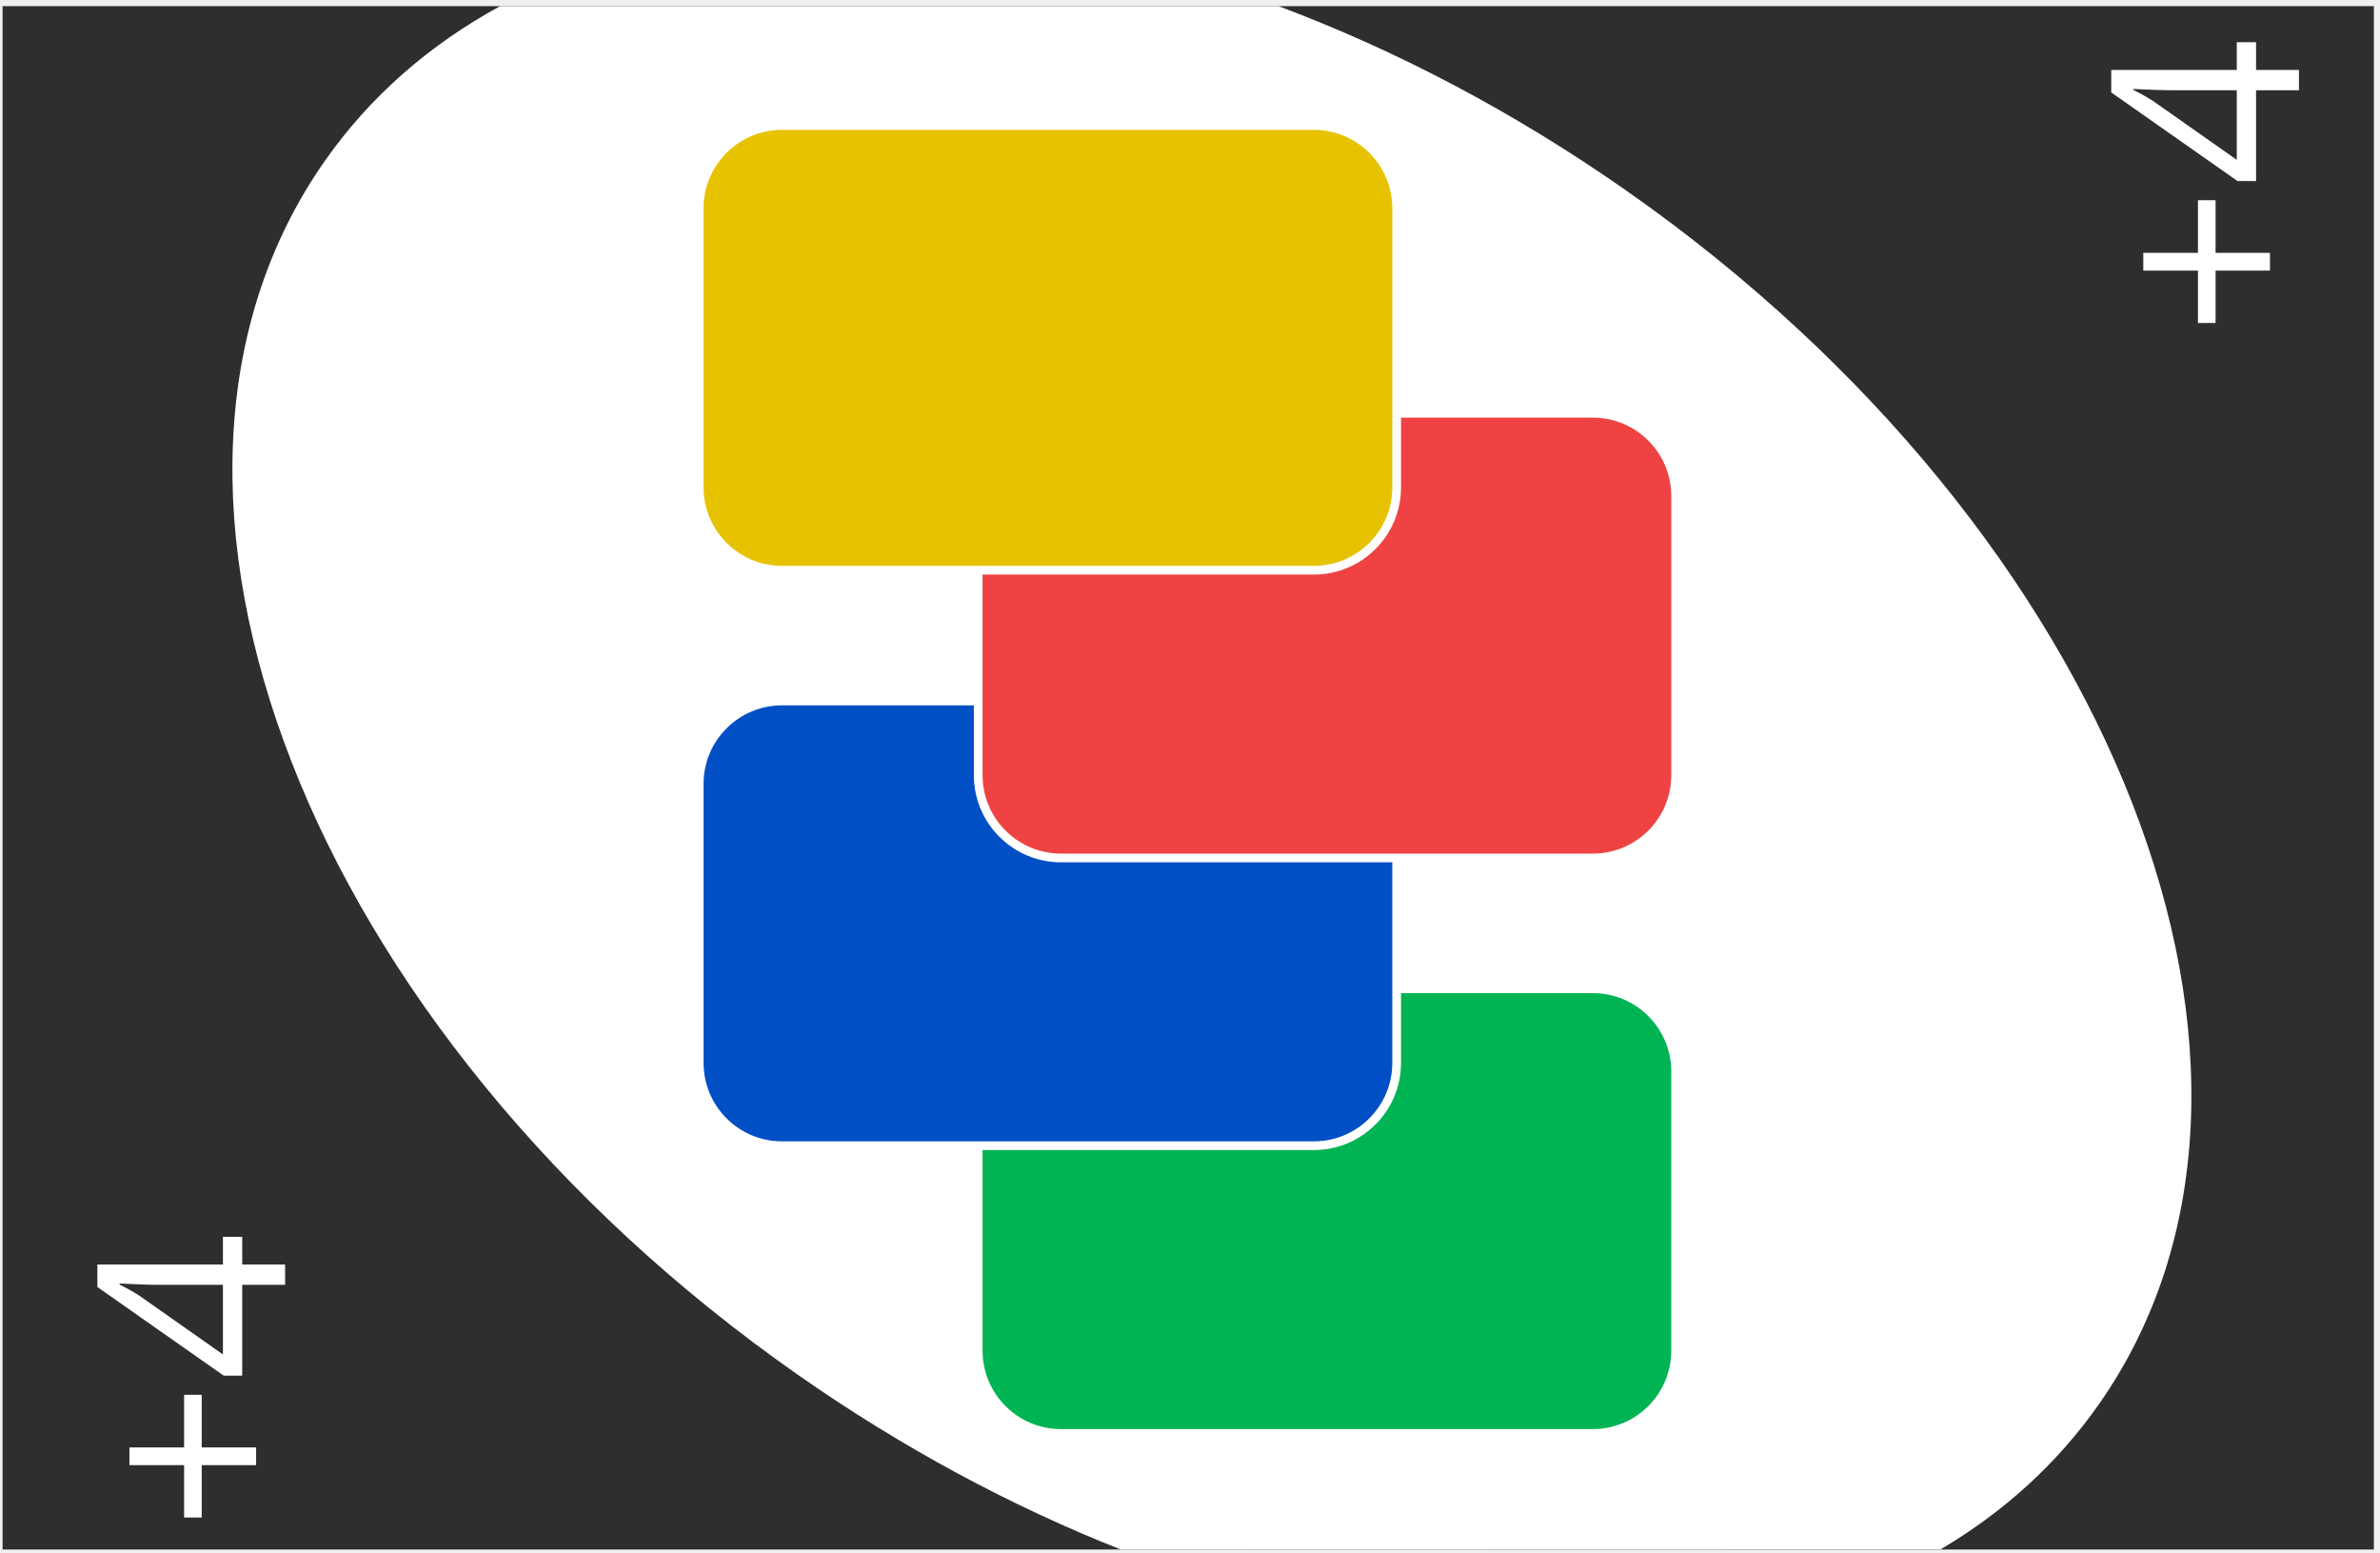
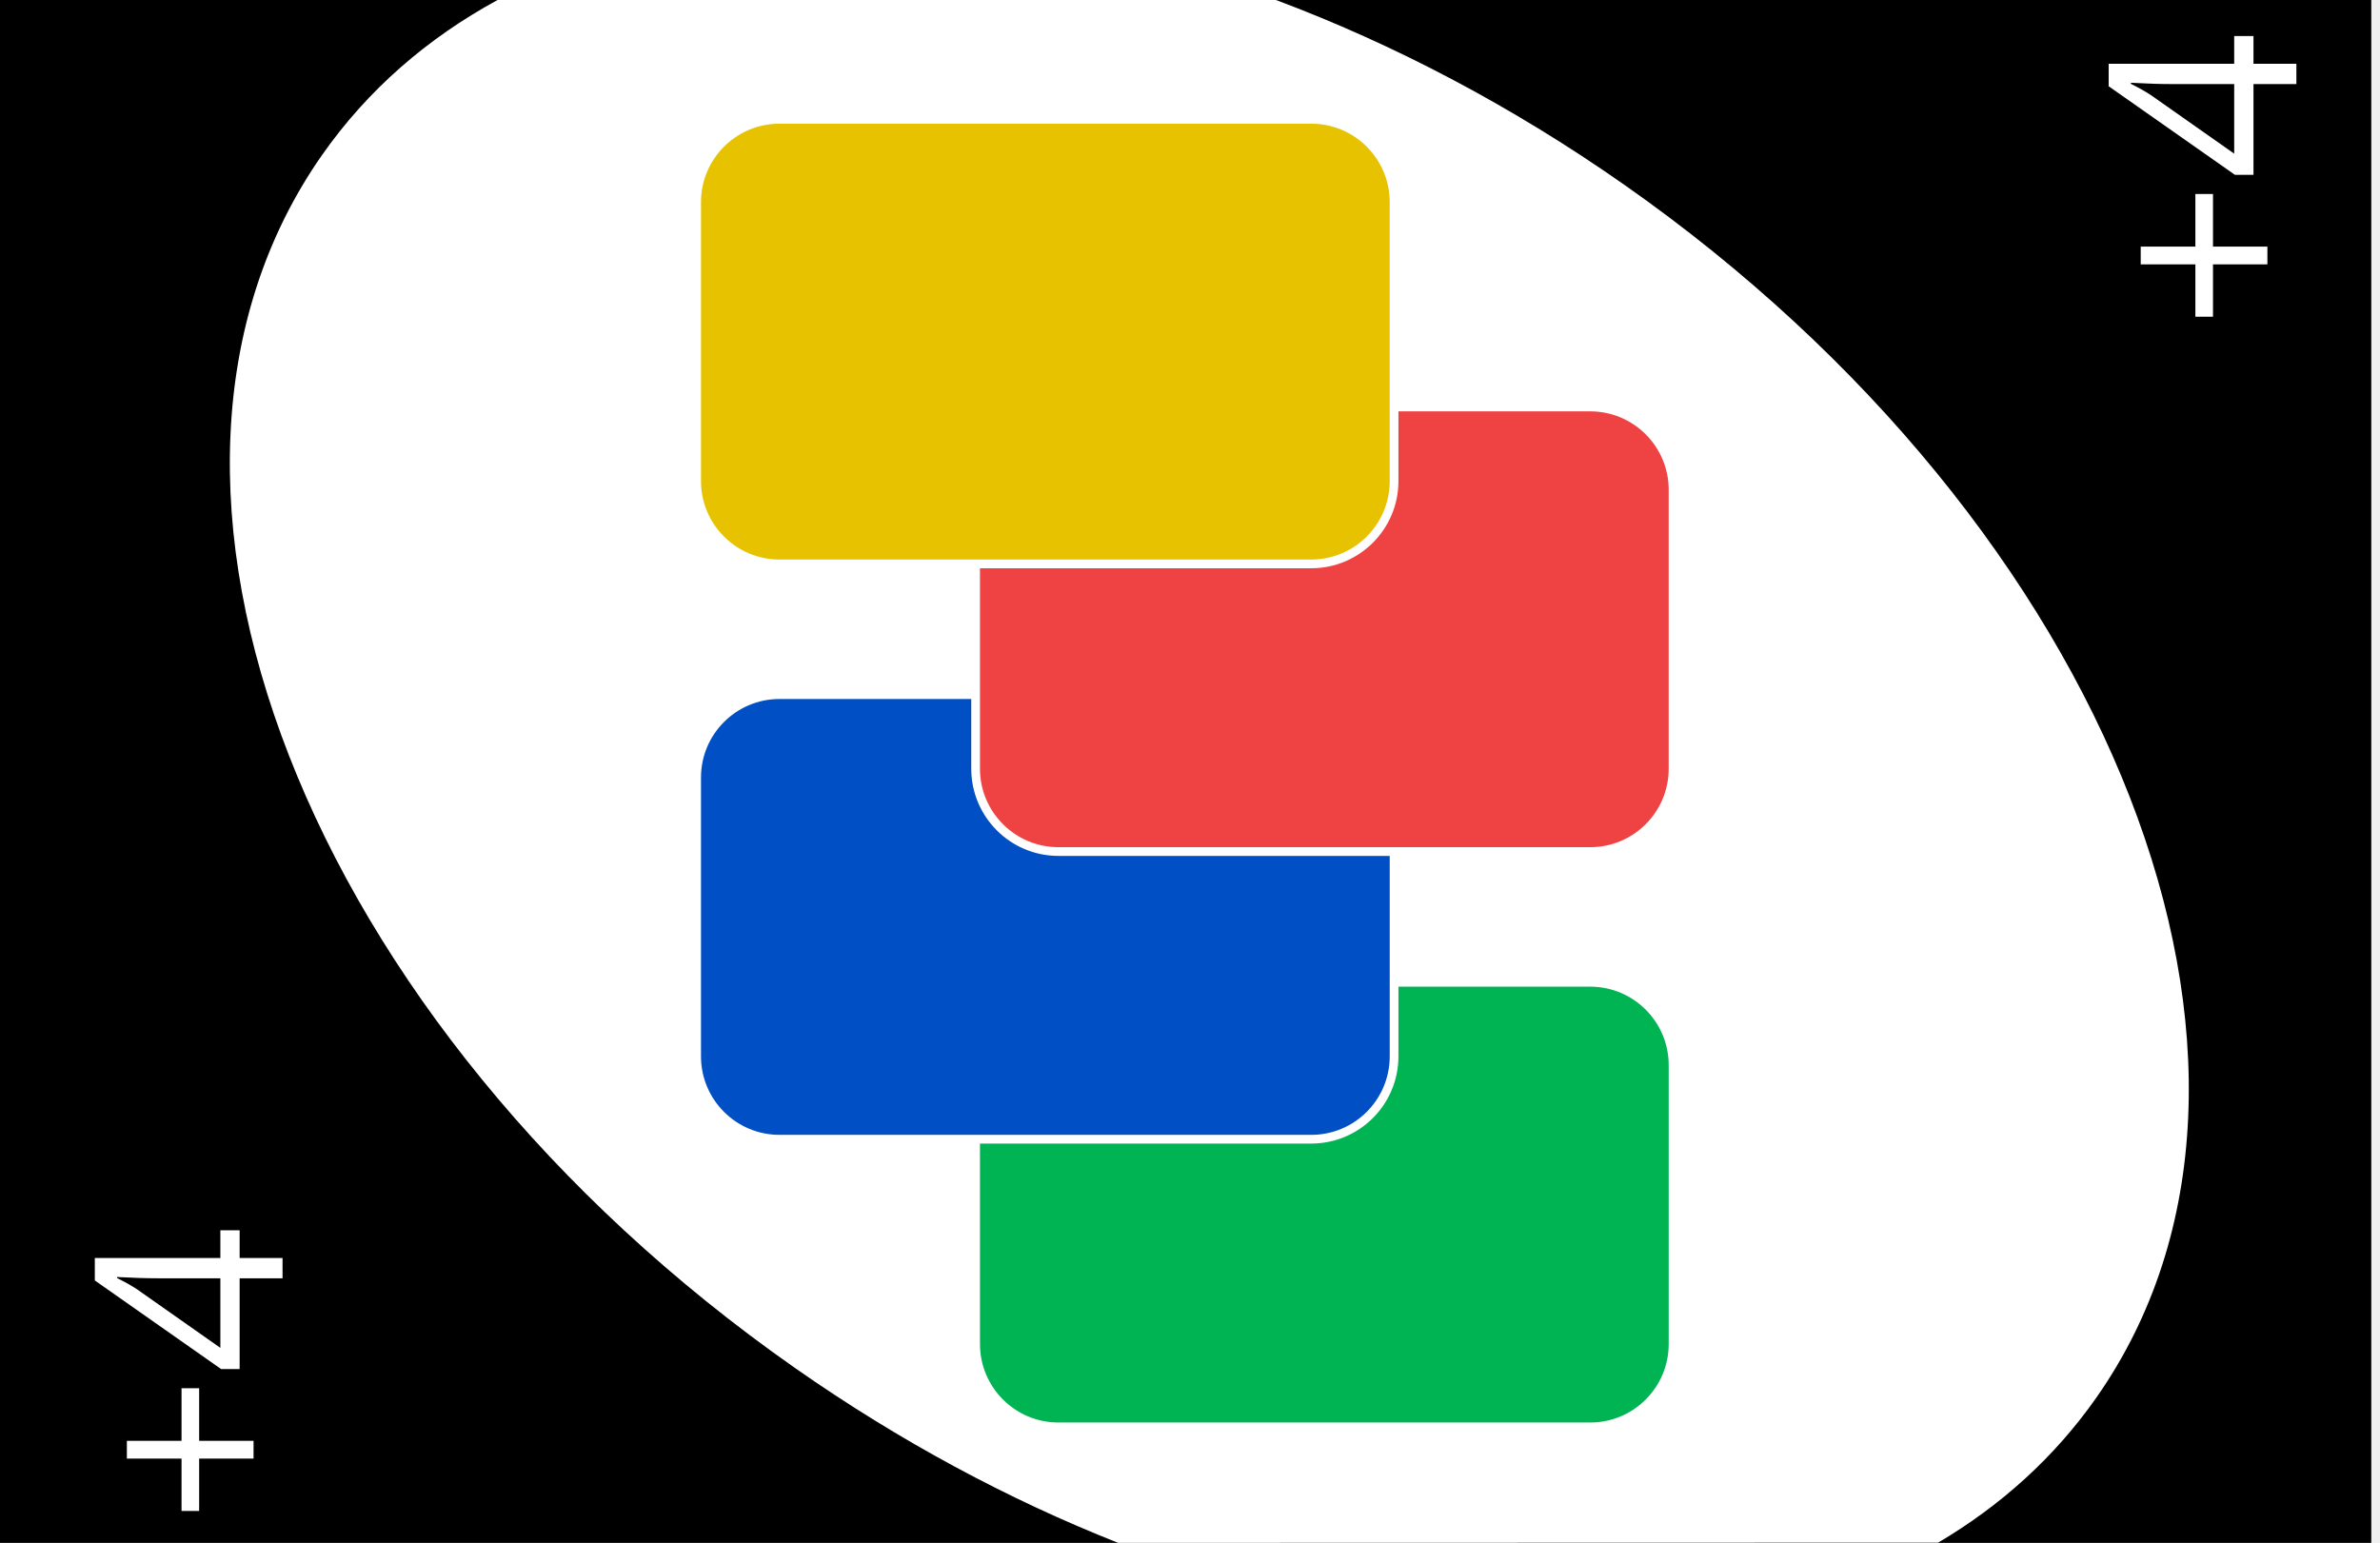
- <svg xmlns="http://www.w3.org/2000/svg" width="273" height="178" viewBox="0 0 273 178" fill="none">
-   <rect x="0.295" y="177.704" width="177" height="272" transform="rotate(-90 0.29541 177.704)" fill="#2E2E2E" />
-   <path d="M37.24 18.485C42.472 11.012 49.317 5.089 57.368 0.706H146.656C160.1 5.741 173.606 12.796 186.547 21.858C242.754 61.215 267.037 123.514 240.784 161.007C235.979 167.869 229.815 173.424 222.606 177.68L128.56 177.705C116.046 172.759 103.517 166.065 91.476 157.634C35.269 118.277 10.987 55.978 37.24 18.485Z" fill="white" />
-   <path d="M21.118 165.997V159.962H23.139V165.997H29.379V168.033H23.139V174.039H21.118V168.033H14.848V165.997H21.118ZM27.783 141.842V145.021H32.705V147.35H27.783V157.765H25.659L11.171 147.599V145.021H25.571V141.842H27.783ZM25.571 147.35H18.452C17.055 147.35 15.478 147.301 13.72 147.203V147.321C14.658 147.789 15.434 148.229 16.049 148.639L25.571 155.333V147.35Z" fill="white" />
-   <path d="M252.118 28.997V22.962H254.139V28.997H260.379V31.033H254.139V37.039H252.118V31.033H245.848V28.997H252.118ZM258.783 4.842V8.021L263.705 8.021V10.35L258.783 10.35V20.765H256.659L242.171 10.599V8.021H256.571V4.842H258.783ZM256.571 10.35H249.452C248.055 10.35 246.478 10.301 244.72 10.203V10.321C245.658 10.789 246.434 11.229 247.049 11.639L256.571 18.333V10.35Z" fill="white" />
-   <rect x="112.205" y="164.395" width="51" height="80" rx="9.5" transform="rotate(-90 112.205 164.395)" fill="#00B453" stroke="white" />
-   <rect x="80.205" y="131.395" width="51" height="80" rx="9.5" transform="rotate(-90 80.2046 131.395)" fill="#004FC5" stroke="white" />
-   <rect x="112.205" y="98.395" width="51" height="80" rx="9.5" transform="rotate(-90 112.205 98.3948)" fill="#EF4343" stroke="white" />
-   <rect x="80.205" y="65.395" width="51" height="80" rx="9.5" transform="rotate(-90 80.2046 65.3948)" fill="#E7C200" stroke="white" />
+ <svg xmlns="http://www.w3.org/2000/svg" width="100%" height="100%" viewBox="0 0 273 177" version="1.1" xml:space="preserve" style="fill-rule:evenodd;clip-rule:evenodd;">
+   <g data-rotated="-90" transform="translate(0,177) rotate(-90)">
+     <rect x="0" y="0" width="177" height="272" />
+     <path d="M159.22,36.945C166.693,42.177 172.616,49.021 176.999,57.072L176.999,146.361C171.964,159.805 164.908,173.311 155.847,186.252C116.49,242.459 54.191,266.742 16.698,240.488C9.836,235.684 4.281,229.52 0.025,222.31L0,128.265C4.946,115.751 11.64,103.222 20.071,91.181C59.428,34.974 121.727,10.692 159.22,36.945Z" style="fill:white;fill-rule:nonzero;" />
+     <path d="M11.707,20.823L17.743,20.823L17.743,22.844L11.707,22.844L11.707,29.084L9.671,29.084L9.671,22.844L3.666,22.844L3.666,20.823L9.671,20.823L9.671,14.553L11.707,14.553L11.707,20.823ZM35.863,27.488L32.684,27.488L32.684,32.409L30.355,32.409L30.355,27.488L19.94,27.488L19.94,25.363L30.106,10.876L32.684,10.876L32.684,25.276L35.863,25.276L35.863,27.488ZM30.355,25.276L30.355,18.157C30.355,16.76 30.404,15.183 30.502,13.425L30.384,13.425C29.916,14.363 29.476,15.139 29.066,15.754L22.372,25.276L30.355,25.276Z" style="fill:white;fill-rule:nonzero;" />
+     <path d="M148.708,251.823L154.743,251.823L154.743,253.844L148.708,253.844L148.708,260.084L146.671,260.084L146.671,253.844L140.666,253.844L140.666,251.823L146.671,251.823L146.671,245.553L148.708,245.553L148.708,251.823ZM172.863,258.488L169.684,258.488L169.684,263.409L167.355,263.409L167.355,258.488L156.94,258.488L156.94,256.364L167.106,241.876L169.684,241.876L169.684,256.276L172.863,256.276L172.863,258.488ZM167.355,256.276L167.355,249.156C167.355,247.76 167.404,246.183 167.501,244.425L167.384,244.425C166.916,245.363 166.476,246.139 166.066,246.754L159.372,256.276L167.355,256.276Z" style="fill:white;fill-rule:nonzero;" />
+     <path d="M54.81,111.909C60.053,111.909 64.31,116.166 64.31,121.409L64.31,182.409C64.31,187.652 60.053,191.909 54.81,191.909L22.81,191.909C17.567,191.909 13.31,187.652 13.31,182.409L13.31,121.409C13.31,116.166 17.567,111.909 22.81,111.909L54.81,111.909Z" style="fill:rgb(0,180,83);stroke:white;stroke-width:1px;" />
+     <path d="M87.81,79.909C93.053,79.909 97.31,84.166 97.31,89.409L97.31,150.409C97.31,155.653 93.053,159.909 87.81,159.909L55.81,159.909C50.567,159.909 46.31,155.653 46.31,150.409L46.31,89.409C46.31,84.166 50.567,79.909 55.81,79.909L87.81,79.909Z" style="fill:rgb(0,79,197);stroke:white;stroke-width:1px;" />
+     <path d="M120.81,111.909C126.053,111.909 130.31,116.166 130.31,121.409L130.31,182.409C130.31,187.652 126.053,191.909 120.81,191.909L88.81,191.909C83.567,191.909 79.31,187.652 79.31,182.409L79.31,121.409C79.31,116.166 83.567,111.909 88.81,111.909L120.81,111.909Z" style="fill:rgb(239,67,67);stroke:white;stroke-width:1px;" />
+     <path d="M153.81,79.909C159.053,79.909 163.31,84.166 163.31,89.409L163.31,150.409C163.31,155.653 159.053,159.909 153.81,159.909L121.81,159.909C116.567,159.909 112.31,155.653 112.31,150.409L112.31,89.409C112.31,84.166 116.567,79.909 121.81,79.909L153.81,79.909Z" style="fill:rgb(231,194,0);stroke:white;stroke-width:1px;" />
+   </g>
</svg>
